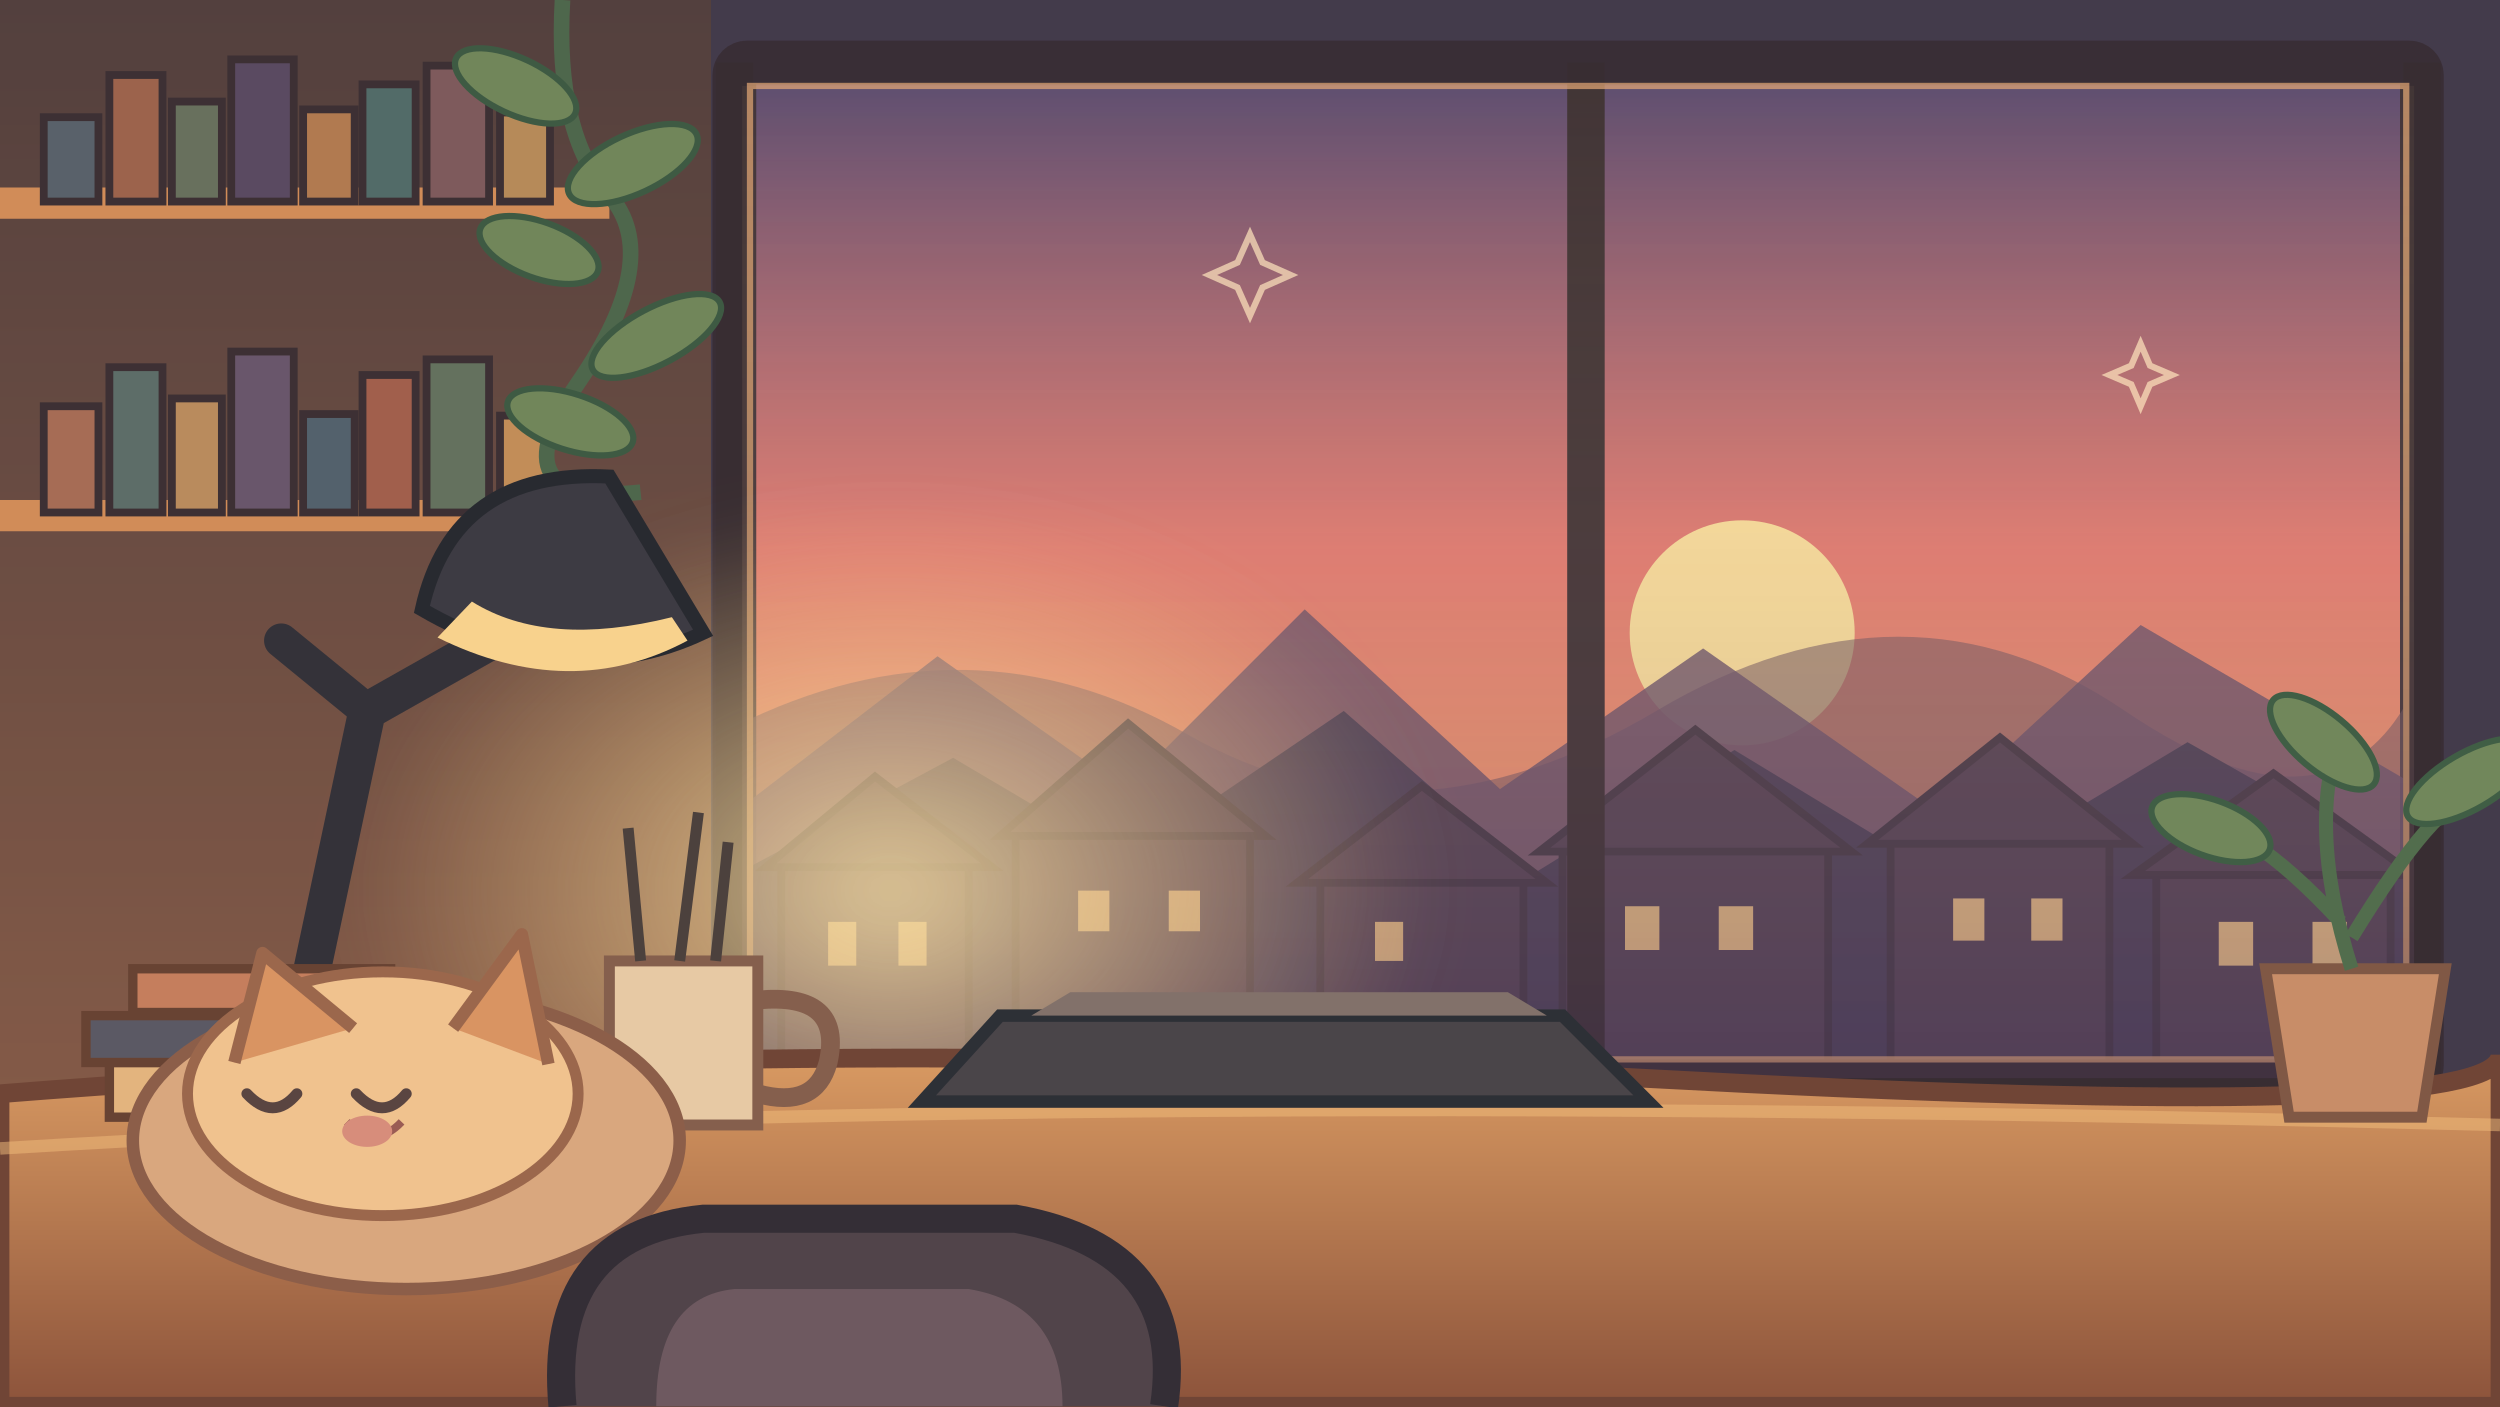
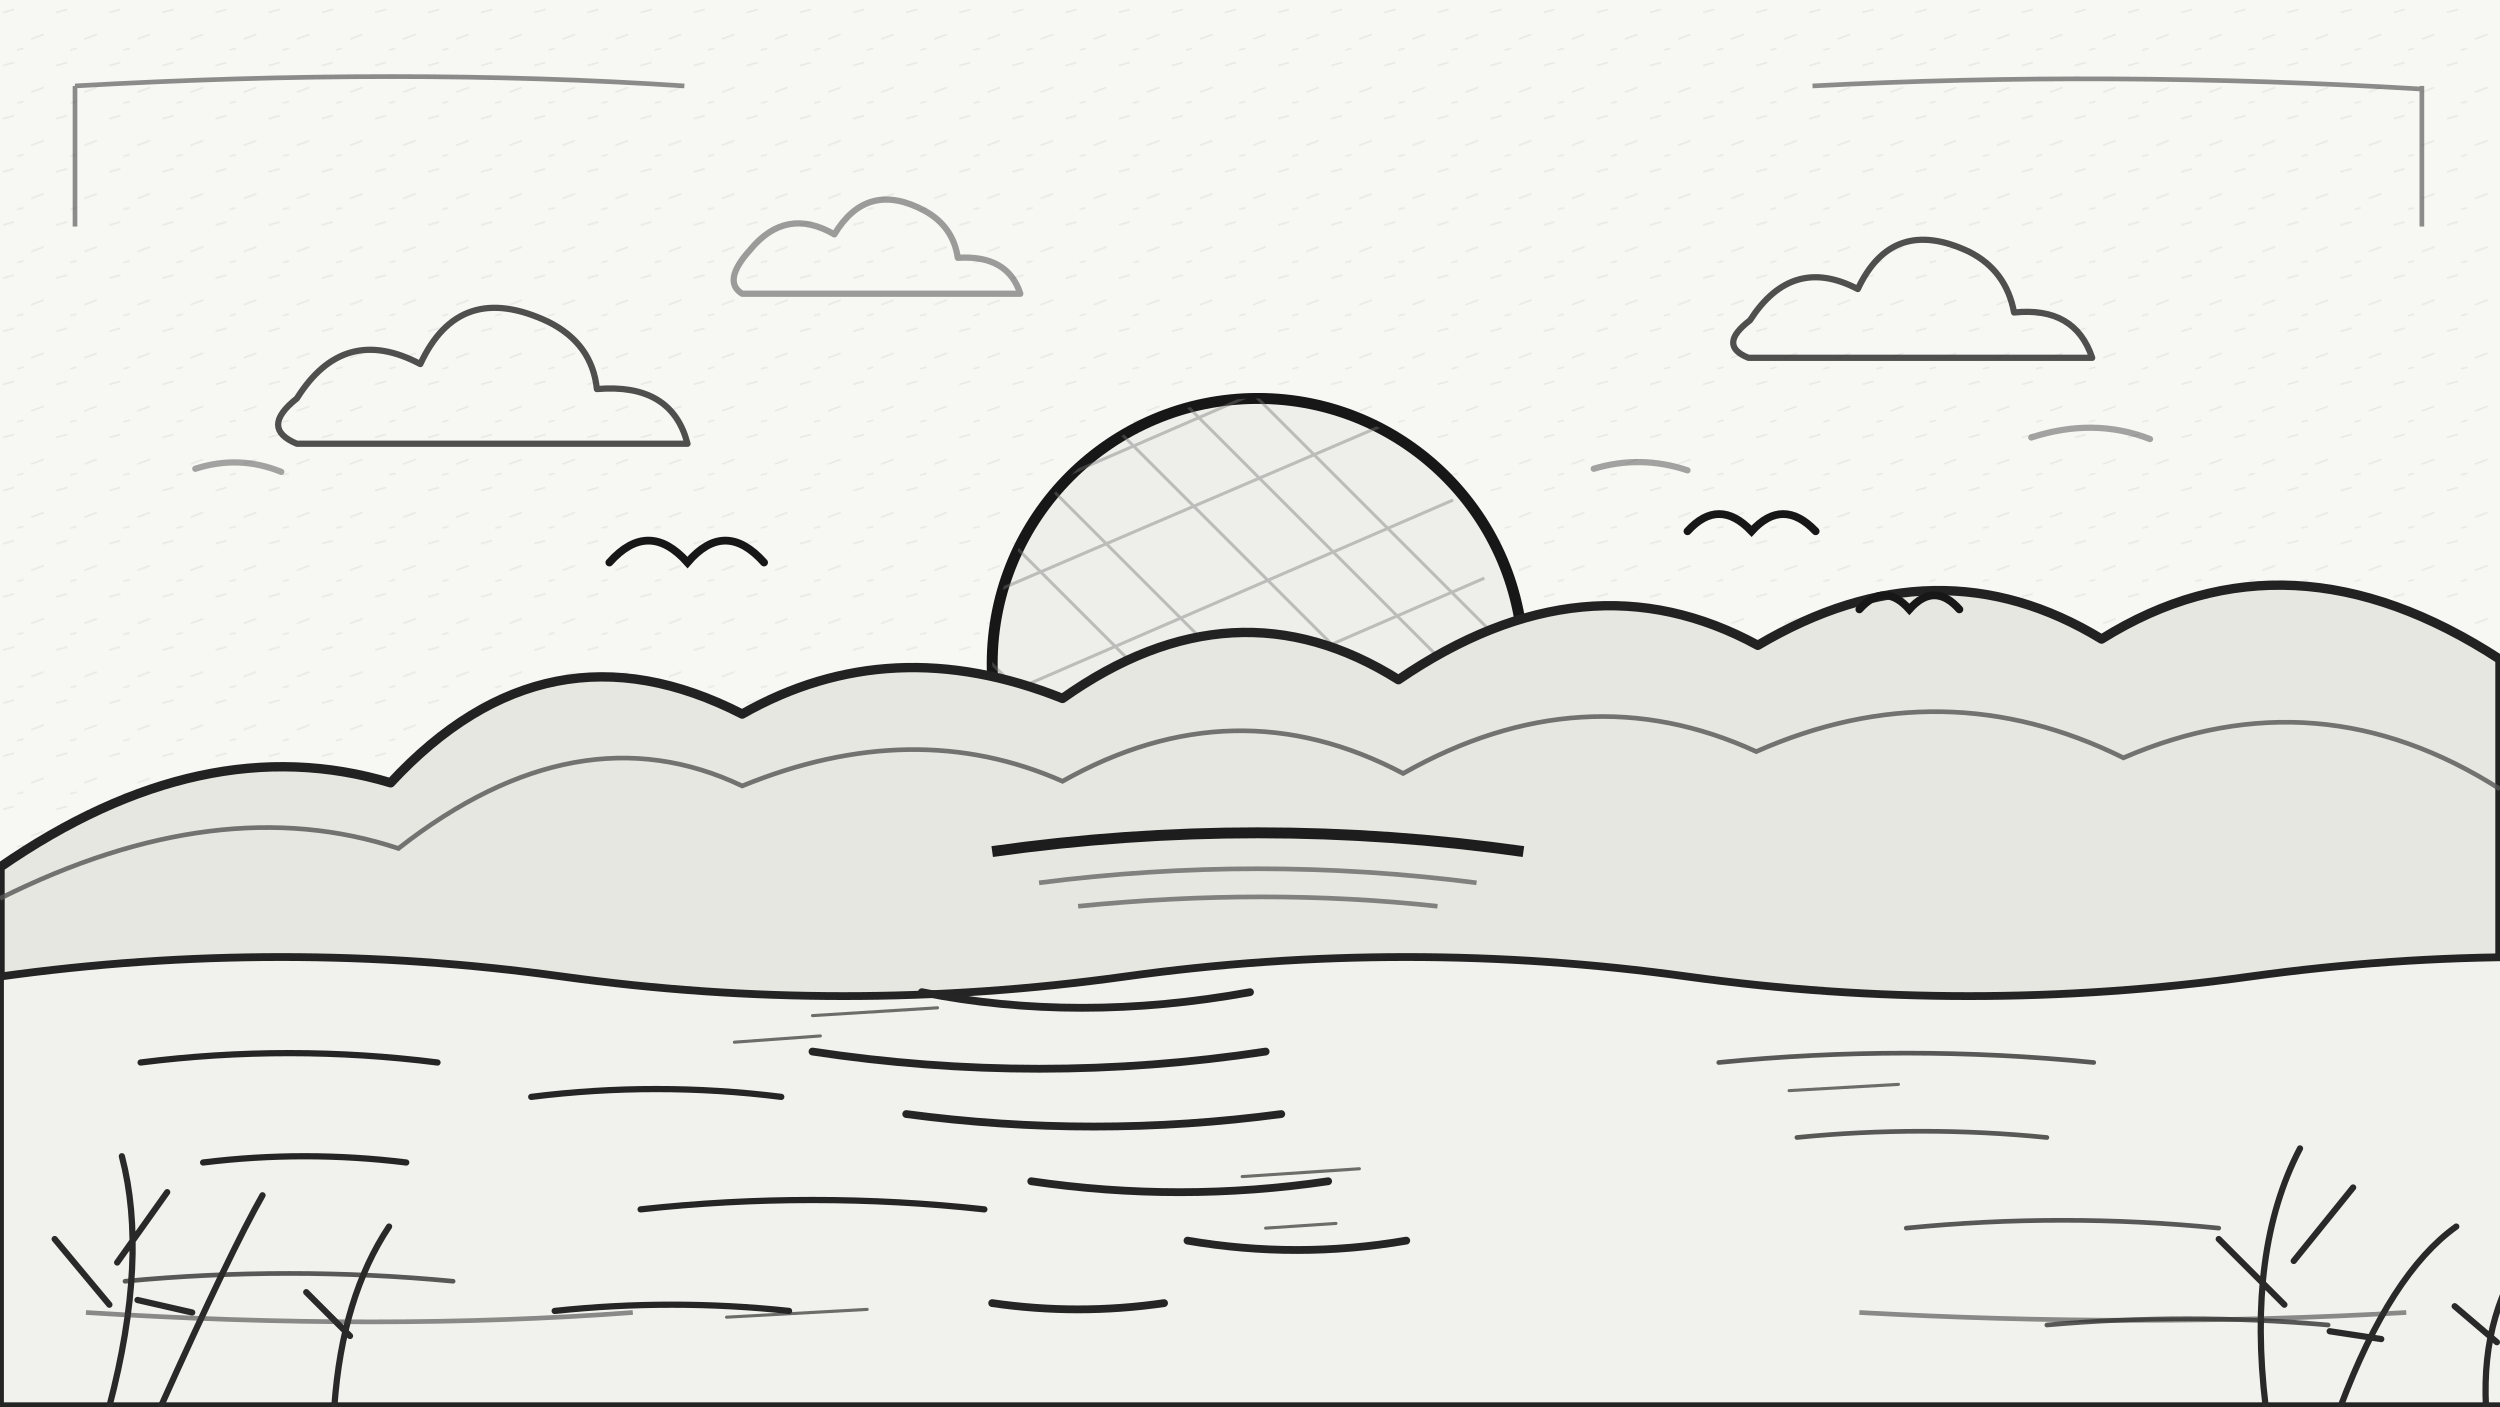
<svg xmlns="http://www.w3.org/2000/svg" viewBox="0 0 1600 900" role="img" aria-labelledby="title desc">
  <defs>
-     <linearGradient id="sky" x2="0" y2="1">
-       <stop stop-color="#51466f" />
-       <stop offset=".48" stop-color="#e77b72" />
-       <stop offset="1" stop-color="#f7b36d" />
-     </linearGradient>
-     <linearGradient id="room" x2="0" y2="1">
-       <stop stop-color="#59443f" />
-       <stop offset="1" stop-color="#a56d4e" />
-     </linearGradient>
-     <linearGradient id="wood" x2="0" y2="1">
-       <stop stop-color="#d99a62" />
-       <stop offset="1" stop-color="#8c533b" />
-     </linearGradient>
-     <linearGradient id="glass" x2="0" y2="1">
-       <stop stop-color="#ffcf8a" stop-opacity=".05" />
-       <stop offset="1" stop-color="#553c62" stop-opacity=".3" />
-     </linearGradient>
-     <radialGradient id="lampGlow">
-       <stop stop-color="#ffe7a7" stop-opacity=".8" />
-       <stop offset="1" stop-color="#ffce83" stop-opacity="0" />
-     </radialGradient>
-     <filter id="soft">
-       <feGaussianBlur stdDeviation="20" />
-     </filter>
+     <pattern id="paper" width="34" height="34" patternUnits="userSpaceOnUse">
+       <path d="M2 8l7-2M20 25l8-3M11 32l4-1" stroke="#777" stroke-width="1" opacity=".12" />
+     </pattern>
+     <clipPath id="sunClip">
+       <circle cx="805" cy="425" r="170" />
+     </clipPath>
  </defs>
-   <rect width="1600" height="900" fill="#433b4b" />
-   <rect x="470" y="40" width="1080" height="650" rx="8" fill="url(#sky)" stroke="#392e36" stroke-width="28" />
-   <circle cx="1115" cy="405" r="72" fill="#ffe5a0" />
-   <path d="M470 465 Q620 390 760 470 T1060 455 T1360 455 T1550 430 V690 H470Z" fill="#6e5361" opacity=".55" />
-   <path d="M470 520 L600 420 720 505 835 390 960 505 1090 415 1240 520 1370 400 1550 505 V690 H470Z" fill="#66506a" opacity=".8" />
-   <path d="M470 560 L610 485 720 550 860 455 980 560 1110 480 1250 565 1400 475 1550 560 V690 H470Z" fill="#493e55" />
-   <g fill="#514052" stroke="#423644" stroke-width="5">
-     <path d="M500 555h120v135H500z M490 555l70-58 75 58z" />
-     <path d="M650 535h150v155H650z M640 535l82-72 88 72z" />
-     <path d="M845 565h130v125H845z M830 565l80-62 80 62z" />
-     <path d="M1000 545h170v145h-170z M985 545l100-78 100 78z" />
-     <path d="M1210 540h140v150h-140z M1195 540l85-68 85 68z" />
-     <path d="M1380 560h150v130h-150z M1365 560l90-65 90 65z" />
+   <rect width="1600" height="900" fill="#f7f7f4" />
+   <rect width="1600" height="900" fill="url(#paper)" />
+   <g fill="none" stroke="#292929" stroke-width="4" stroke-linecap="round" stroke-linejoin="round" opacity=".82">
+     <path d="M190 255q30-48 79-22 25-54 82-27 28 14 31 43 48-4 58 35H190q-24-10 0-29z" />
+     <path d="M1120 205q27-42 69-20 22-47 71-24 24 12 29 39 39-4 50 29h-220q-20-8 1-24z" />
+     <path d="M480 160q23-28 54-10 21-35 58-15 18 10 21 30 32-2 40 23H475q-13-8 5-28z" opacity=".55" />
+     <path d="M125 300q28-9 55 2M1300 280q40-13 76 1M1020 300q30-9 60 1" opacity=".5" />
  </g>
-   <g fill="#ffd08a" opacity=".8">
-     <path d="M530 590h18v28h-18z M575 590h18v28h-18z M690 570h20v26h-20z M748 570h20v26h-20z M880 590h18v25h-18z M1040 580h22v28h-22z M1100 580h22v28h-22z M1250 575h20v27h-20z M1300 575h20v27h-20z M1420 590h22v28h-22z M1480 590h22v28h-22z" />
+   <circle cx="805" cy="425" r="170" fill="#eeeeea" stroke="#171717" stroke-width="7" />
+   <g clip-path="url(#sunClip)" stroke="#777" stroke-width="2" opacity=".42">
+     <path d="M620 320l250 250M650 290l260 260M700 260l260 260M750 250l260 260M600 390l220 220M790 240l230 230M570 450l190 190" />
+     <path d="M600 340l230-100M610 390l280-120M630 450l300-130M650 500l300-130M690 550l280-120" />
  </g>
-   <path d="M470 40V690 M1015 40V690 M1550 40V690 M470 690H1550" fill="none" stroke="#382d32" stroke-width="24" />
-   <path d="M480 55H1540V678H480Z" fill="none" stroke="#e4a875" stroke-width="4" opacity=".7" />
-   <path d="M475 55H1545V690H475Z" fill="url(#glass)" />
-   <rect x="0" y="0" width="455" height="900" fill="url(#room)" />
-   <path d="M0 0H455V900H0Z" fill="#382f36" opacity=".18" />
-   <path d="M0 130H390 M0 330H390" stroke="#d18c58" stroke-width="20" />
-   <g stroke="#3d3034" stroke-width="5">
-     <path d="M28 75v54h35V75z" fill="#59616a" />
-     <path d="M70 48v81h34V48z" fill="#9c634c" />
-     <path d="M110 65v64h32V65z" fill="#68705d" />
-     <path d="M148 38v91h40V38z" fill="#5a4a61" />
-     <path d="M194 70v59h33V70z" fill="#b17a50" />
-     <path d="M232 54v75h34V54z" fill="#526b68" />
-     <path d="M273 42v87h40V42z" fill="#7e5a5c" />
-     <path d="M320 72v57h32V72z" fill="#b68a59" />
-     <path d="M28 260v68h35v-68z" fill="#a66c55" />
-     <path d="M70 235v93h34v-93z" fill="#5d6d68" />
-     <path d="M110 255v73h32v-73z" fill="#b98b5d" />
-     <path d="M148 225v103h40V225z" fill="#69566b" />
-     <path d="M194 265v63h33v-63z" fill="#53616c" />
-     <path d="M232 240v88h34v-88z" fill="#a15f4c" />
-     <path d="M273 230v98h40v-98z" fill="#64715e" />
-     <path d="M320 266v62h32v-62z" fill="#c28d58" />
+   <path d="M0 555q130-90 250-54 100-108 225-44 95-54 205-10 110-78 215-12 120-82 230-22 115-68 220-4 120-75 255 13V900H0Z" fill="#e7e7e2" stroke="#222" stroke-width="6" stroke-linejoin="round" />
+   <path d="M0 575q140-70 255-32 115-90 220-40 110-45 205-3 110-62 218-5 115-65 226-14 120-53 235 4 125-54 241 20" fill="none" stroke="#555" stroke-width="3" opacity=".8" />
+   <path d="M635 545q170-24 340 0" fill="none" stroke="#1d1d1d" stroke-width="7" />
+   <path d="M665 565q140-18 280 0M690 580q120-12 230 0" fill="none" stroke="#555" stroke-width="3" opacity=".7" />
+   <path d="M0 625q180-25 360 0t360 0 360 0 360 0 360 0V900H0Z" fill="#f1f1ed" stroke="#242424" stroke-width="5" />
+   <g fill="none" stroke="#252525" stroke-linecap="round">
+     <path d="M90 680q95-12 190 0m60 22q80-10 160 0m-370 42q65-8 130 0m150 30q110-12 220 0m-275 65q75-8 150 0" stroke-width="4" />
+     <path d="M800 635q-110 20-210 0m220 38q-145 22-290 0m300 40q-120 16-240 0m270 43q-95 14-190 0m240 38q-70 12-140 0m-15 40q-55 8-110 0" stroke-width="5" />
+     <path d="M1100 680q120-12 240 0m-190 48q80-8 160 0m-90 58q100-10 200 0M80 820q105-10 210 0m1020 28q90-8 180 0" stroke-width="3" opacity=".75" />
+     <path d="M520 650l80-5m-130 22l55-4m270 90l75-5m-60 38l45-3m-390 60l90-5m590-140l70-4" stroke-width="2" opacity=".65" />
  </g>
-   <path d="M360 0Q355 85 390 125T370 245T410 315" fill="none" stroke="#4e674c" stroke-width="10" />
-   <g fill="#71865a" stroke="#3e5a43" stroke-width="4">
-     <ellipse cx="330" cy="55" rx="42" ry="18" transform="rotate(25 330 55)" />
-     <ellipse cx="405" cy="105" rx="45" ry="19" transform="rotate(-25 405 105)" />
-     <ellipse cx="345" cy="160" rx="40" ry="18" transform="rotate(20 345 160)" />
-     <ellipse cx="420" cy="215" rx="46" ry="18" transform="rotate(-28 420 215)" />
-     <ellipse cx="365" cy="270" rx="42" ry="18" transform="rotate(18 365 270)" />
+   <g fill="none" stroke="#171717" stroke-width="5" stroke-linecap="round">
+     <path d="M390 360q25-28 50 0 24-28 49 0M1080 340q20-22 41 0 20-22 41 0M1190 390q16-18 32 0 16-18 32 0" />
  </g>
-   <ellipse cx="570" cy="570" rx="350" ry="250" fill="url(#lampGlow)" filter="url(#soft)" />
-   <path d="M0 700Q500 660 1050 690T1600 675V900H0Z" fill="url(#wood)" stroke="#704536" stroke-width="12" />
-   <path d="M0 735Q650 695 1600 720" fill="none" stroke="#f2bd7c" stroke-width="8" opacity=".5" />
-   <path d="M185 690L235 455 350 390" fill="none" stroke="#343239" stroke-width="24" stroke-linecap="round" />
-   <path d="M235 455L180 410" fill="none" stroke="#343239" stroke-width="22" stroke-linecap="round" />
-   <path d="M135 690H255" stroke="#343239" stroke-width="24" stroke-linecap="round" />
-   <path d="M270 390Q290 300 390 305L450 405Q365 445 270 390Z" fill="#3d3b43" stroke="#282a30" stroke-width="9" />
-   <path d="M302 385Q350 415 430 395L440 410Q365 450 280 408Z" fill="#f8d28d" />
-   <g stroke="#684333" stroke-width="6">
-     <path d="M70 680h190v35H70z" fill="#e3b47e" />
-     <path d="M55 650h205v30H55z" fill="#5b5964" />
-     <path d="M85 620h165v28H85z" fill="#c57e5d" />
+   <g fill="none" stroke="#292929" stroke-width="4" stroke-linecap="round">
+     <path d="M70 900q25-95 8-160m-8 95l-35-42m40 15l32-45m-4 137q45-100 65-135m-45 75l-35-8m126 68q5-70 35-115m-25 70l-28-28" />
+     <path d="M1450 900q-12-100 22-165m-10 100l-42-42m48 14l38-47m-8 140q32-85 74-115m-48 72l-33-5m100 48q-3-62 30-104m-23 63l-27-23" />
  </g>
-   <path d="M390 615h95v105h-95z" rx="12" fill="#e7c9a4" stroke="#855f4d" stroke-width="7" />
-   <path d="M485 640q55-5 45 40q-8 30-45 20" fill="none" stroke="#855f4d" stroke-width="12" />
-   <g stroke="#4c413d" stroke-width="7">
-     <path d="M410 615l-8-85 M435 615l12-95 M458 615l8-76" />
-   </g>
-   <path d="M640 650h360l55 55H590Z" fill="#4a4549" stroke="#2d3036" stroke-width="8" />
-   <path d="M685 635h280l25 15H660Z" fill="#82716a" />
-   <ellipse cx="260" cy="730" rx="175" ry="95" fill="#d9a77e" stroke="#8c5e49" stroke-width="8" />
-   <ellipse cx="245" cy="700" rx="125" ry="78" fill="#f0c28e" stroke="#9b674c" stroke-width="7" />
-   <path d="M150 680l18-70 58 48 M290 658l44-60 17 83" fill="#d99462" stroke="#9b674c" stroke-width="8" stroke-linejoin="round" />
-   <path d="M190 700q-15 18-32 0 M260 700q-15 18-32 0" fill="none" stroke="#5a4541" stroke-width="7" stroke-linecap="round" />
-   <path d="M222 718q18 18 35 0" fill="none" stroke="#9a5c54" stroke-width="5" />
-   <ellipse cx="235" cy="724" rx="16" ry="10" fill="#d78d7b" />
-   <path d="M1450 620h115l-15 95h-85z" fill="#c88d68" stroke="#805845" stroke-width="7" />
-   <path d="M1505 620q-30-95-5-155 M1505 600q55-90 78-90 M1498 590q-65-70-95-60" fill="none" stroke="#526d4d" stroke-width="9" />
-   <g fill="#71875b" stroke="#405e45" stroke-width="4">
-     <ellipse cx="1487" cy="475" rx="42" ry="18" transform="rotate(40 1487 475)" />
-     <ellipse cx="1580" cy="500" rx="45" ry="18" transform="rotate(-30 1580 500)" />
-     <ellipse cx="1415" cy="530" rx="40" ry="18" transform="rotate(20 1415 530)" />
-   </g>
-   <path d="M360 900Q350 790 450 780H650Q760 800 745 900" fill="#51444a" stroke="#342e36" stroke-width="18" />
-   <path d="M420 900Q420 830 470 825H620Q680 835 680 900" fill="#6e5960" />
-   <g fill="none" stroke="#ffe6bd" stroke-width="4" opacity=".7">
-     <path d="M800 150l8 18 18 8-18 8-8 18-8-18-18-8 18-8z" />
-     <path d="M1370 220l6 14 14 6-14 6-6 14-6-14-14-6 14-6z" />
+   <g fill="none" stroke="#333" stroke-width="3" opacity=".55">
+     <path d="M48 55q210-12 390 0M1160 55q190-10 390 2M48 55v90M1550 55v90" />
+     <path d="M55 840q190 12 350 0M1190 840q180 10 350 0" />
  </g>
</svg>
